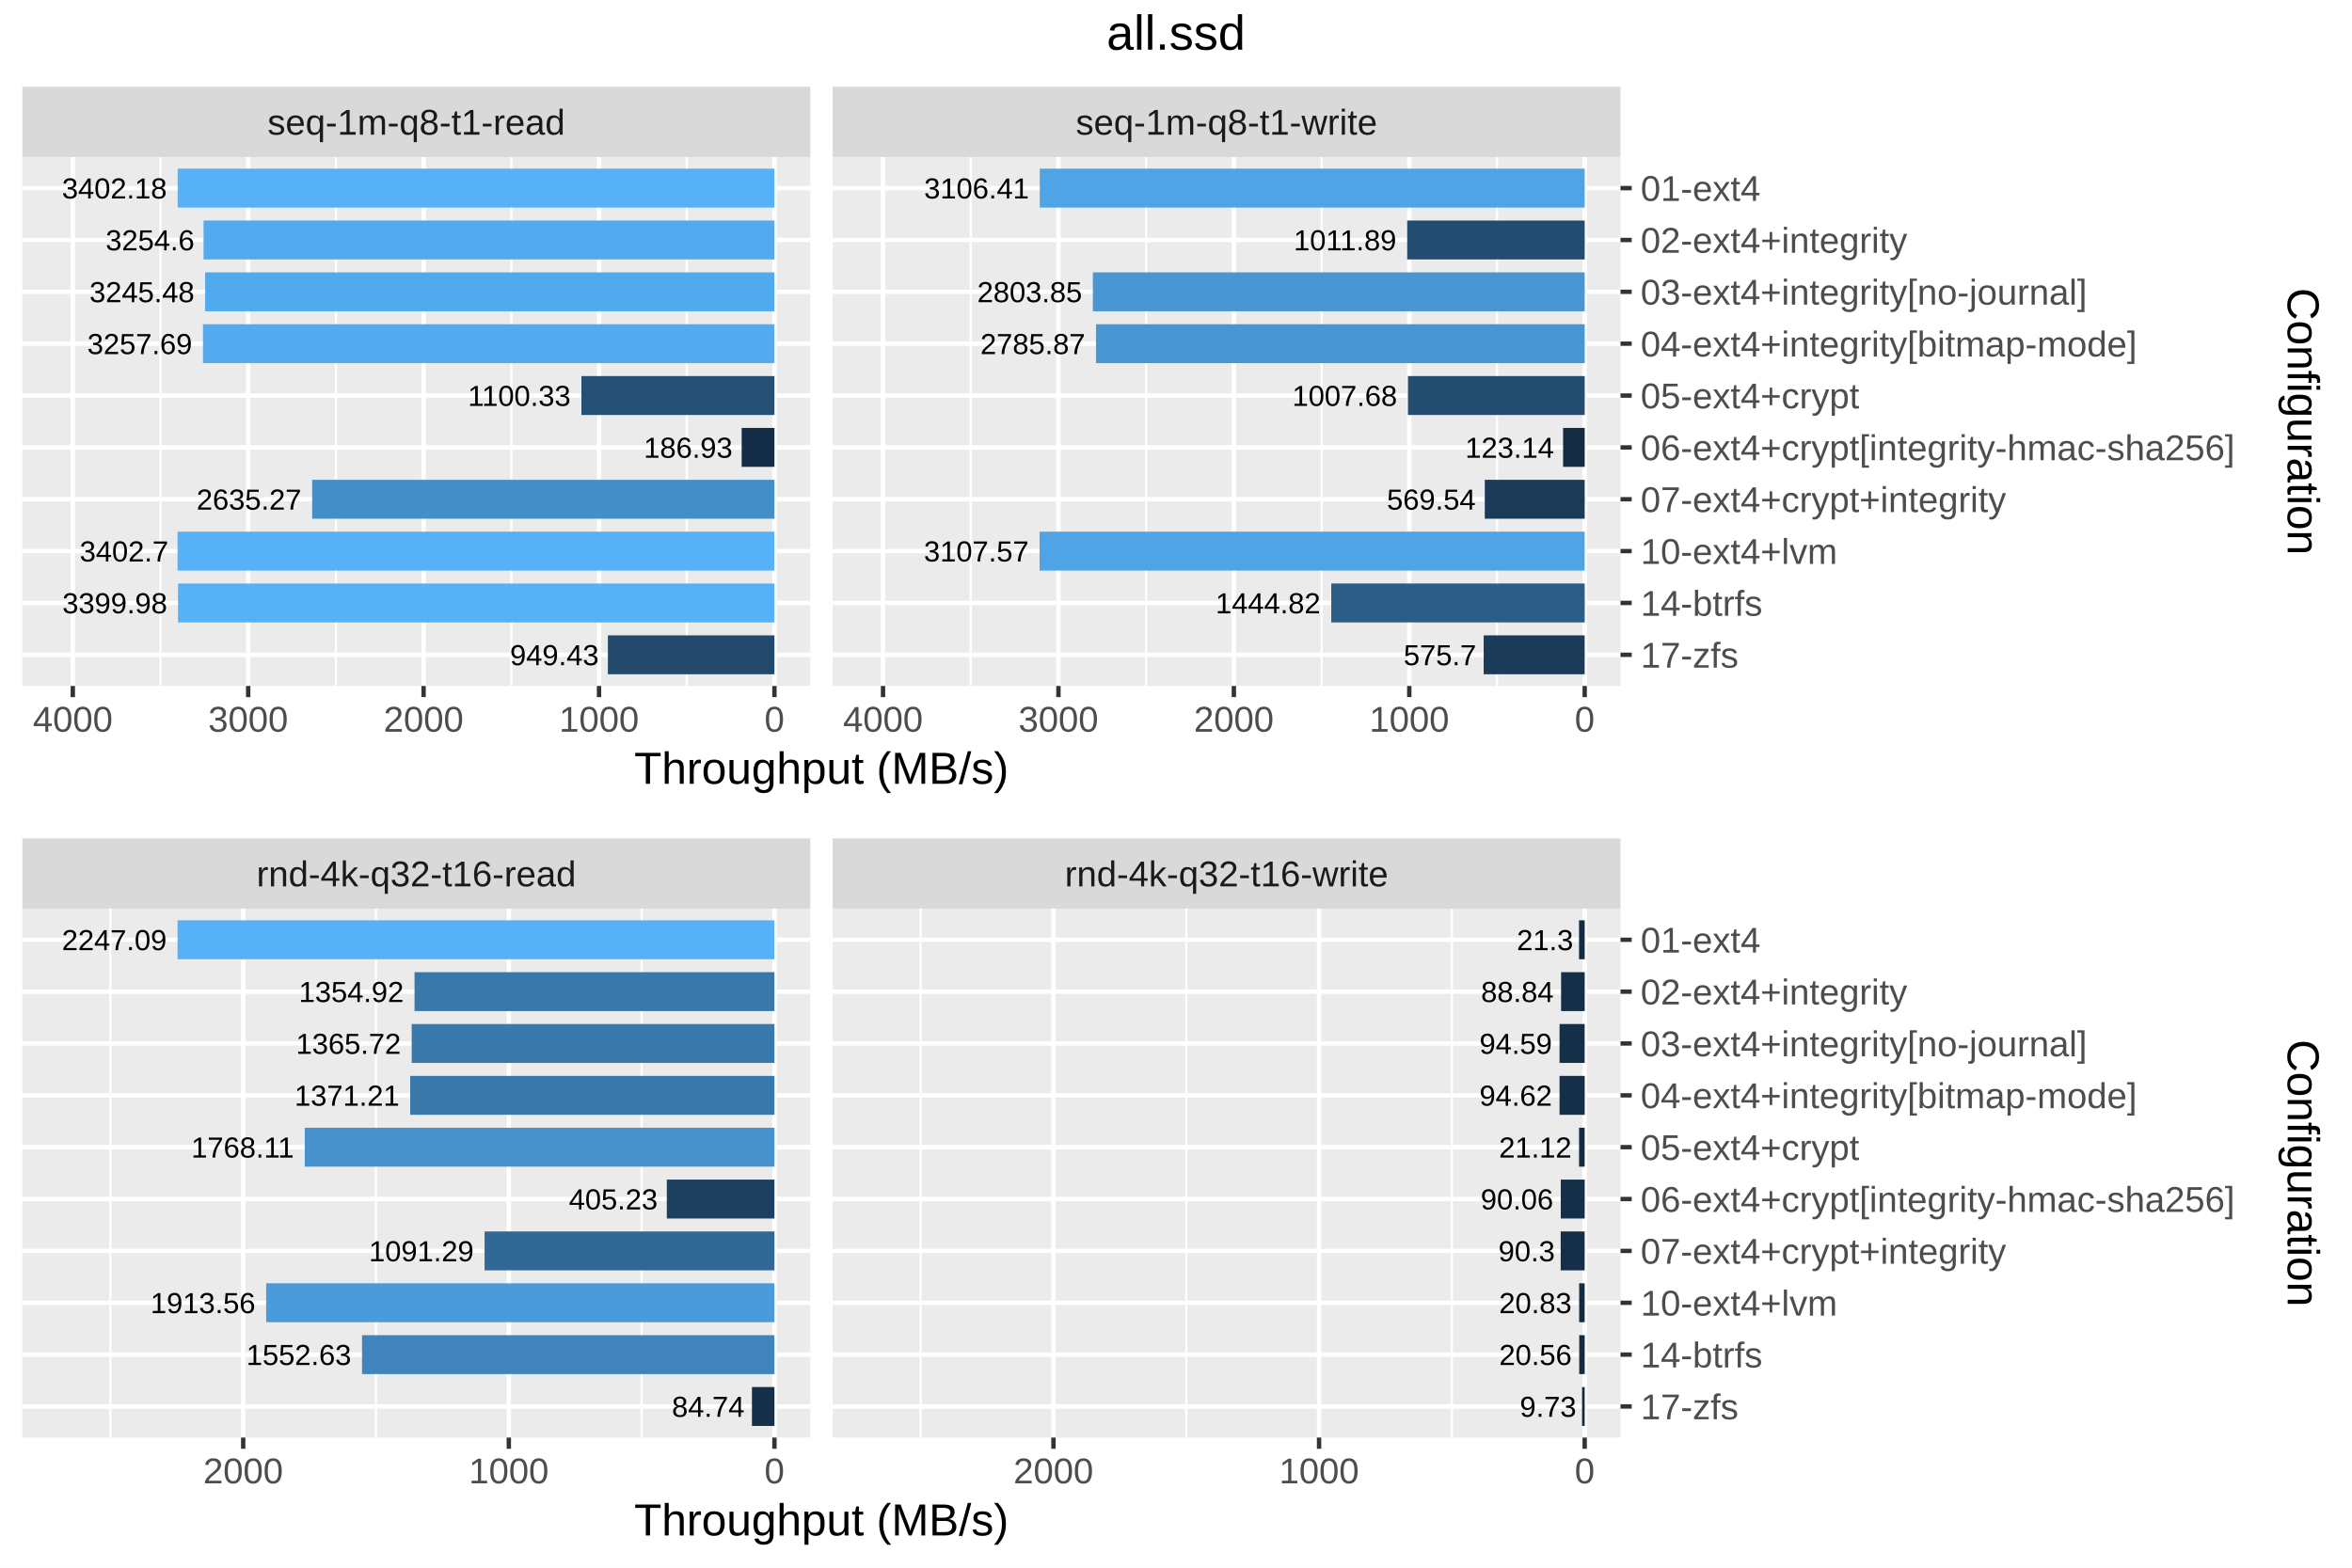
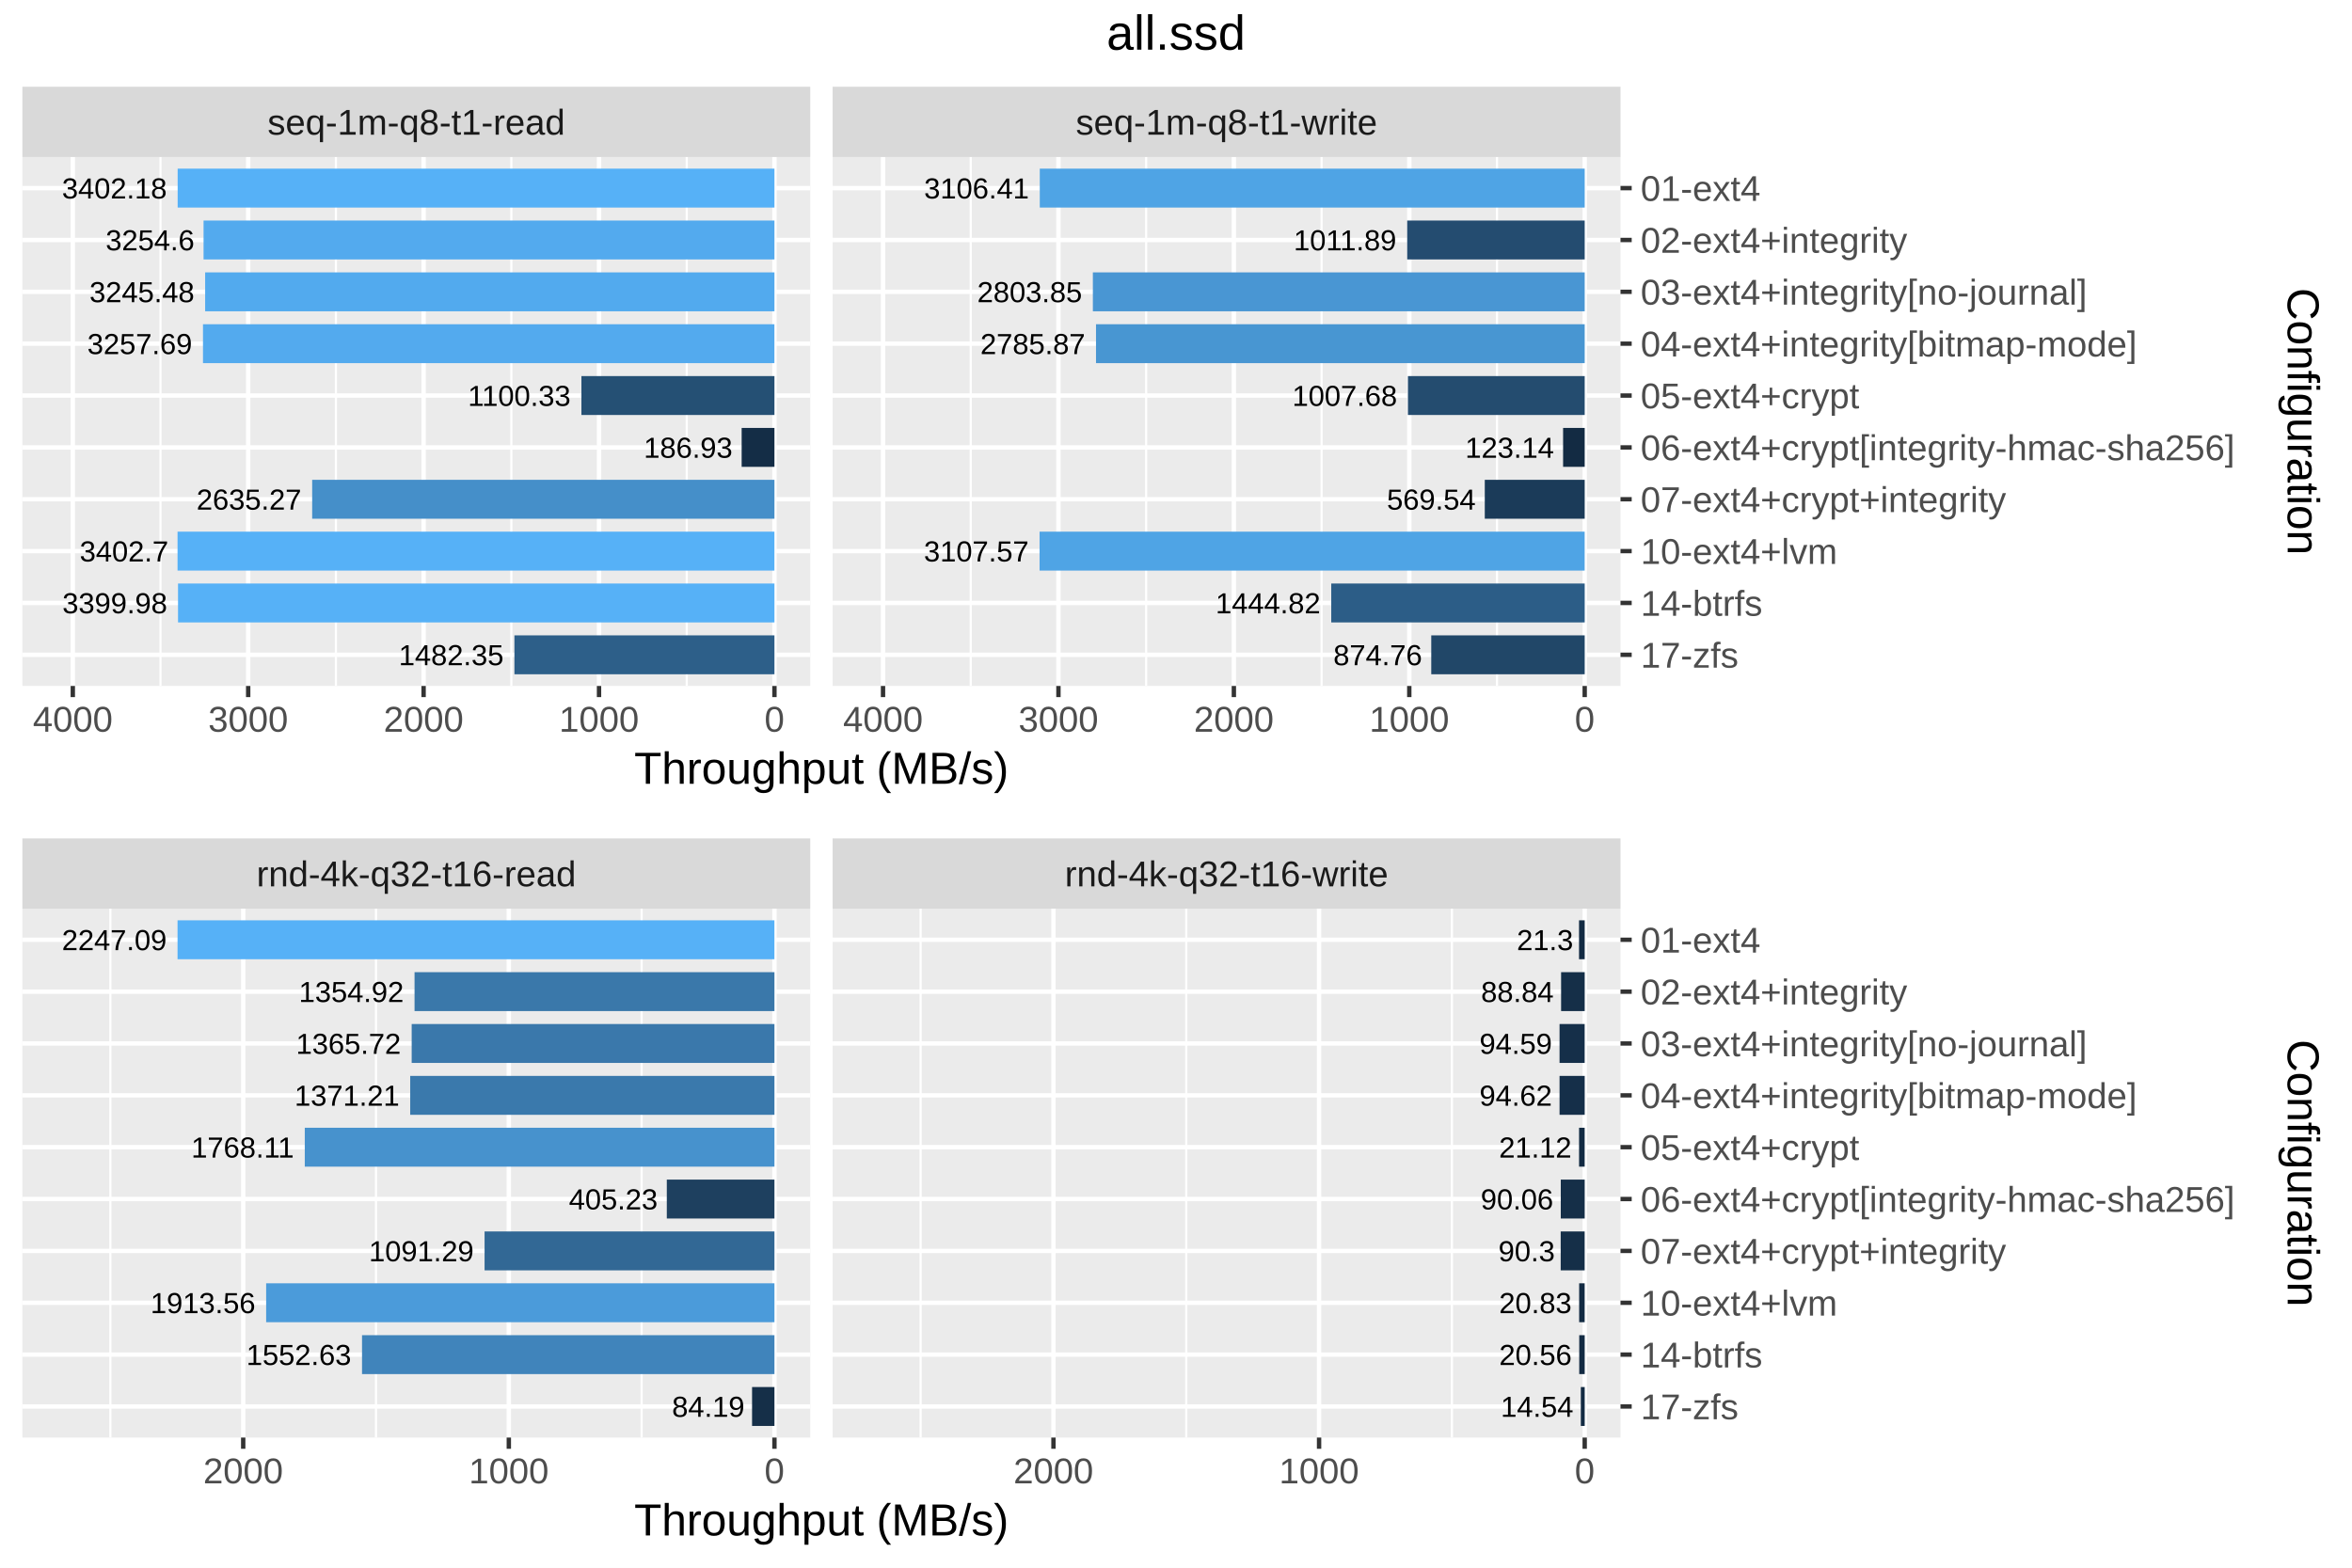
<svg xmlns="http://www.w3.org/2000/svg" class="svglite" width="576.00pt" height="384.00pt" viewBox="0 0 576.00 384.00">
  <defs>
    <style type="text/css">
    .svglite line, .svglite polyline, .svglite polygon, .svglite path, .svglite rect, .svglite circle {
      fill: none;
      stroke: #000000;
      stroke-linecap: round;
      stroke-linejoin: round;
      stroke-miterlimit: 10.00;
    }
    .svglite text {
      white-space: pre;
    }
  </style>
  </defs>
  <rect width="100%" height="100%" style="stroke: none; fill: #FFFFFF;" />
  <defs>
    <clipPath id="cpMC4wMHw1NzYuMDB8MC4wMHwzODQuMDA=">
      <rect x="0.00" y="0.00" width="576.00" height="384.00" />
    </clipPath>
  </defs>
  <g clip-path="url(#cpMC4wMHw1NzYuMDB8MC4wMHwzODQuMDA=)">
</g>
  <defs>
    <clipPath id="cpMC4wMHw1NzYuMDB8MTUuNzd8MTk5Ljg4">
      <rect x="0.00" y="15.77" width="576.00" height="184.12" />
    </clipPath>
  </defs>
  <g clip-path="url(#cpMC4wMHw1NzYuMDB8MTUuNzd8MTk5Ljg4)">
    <rect x="0.00" y="15.77" width="576.00" height="184.12" style="stroke-width: 1.07; stroke: #FFFFFF; fill: #FFFFFF;" />
  </g>
  <g clip-path="url(#cpMC4wMHw1NzYuMDB8MC4wMHwzODQuMDA=)">
</g>
  <defs>
    <clipPath id="cpNS40OHwxOTguNDN8MzguNDZ8MTY4LjAy">
      <rect x="5.48" y="38.46" width="192.95" height="129.56" />
    </clipPath>
  </defs>
  <g clip-path="url(#cpNS40OHwxOTguNDN8MzguNDZ8MTY4LjAy)">
    <rect x="5.48" y="38.46" width="192.95" height="129.56" style="stroke-width: 1.07; stroke: none; fill: #EBEBEB;" />
    <polyline points="168.18,168.02 168.18,38.46 " style="stroke-width: 0.53; stroke: #FFFFFF; stroke-linecap: butt;" />
    <polyline points="125.22,168.02 125.22,38.46 " style="stroke-width: 0.53; stroke: #FFFFFF; stroke-linecap: butt;" />
    <polyline points="82.26,168.02 82.26,38.46 " style="stroke-width: 0.53; stroke: #FFFFFF; stroke-linecap: butt;" />
    <polyline points="39.30,168.02 39.30,38.46 " style="stroke-width: 0.53; stroke: #FFFFFF; stroke-linecap: butt;" />
    <polyline points="5.48,160.39 198.43,160.39 " style="stroke-width: 1.07; stroke: #FFFFFF; stroke-linecap: butt;" />
    <polyline points="5.48,147.69 198.43,147.69 " style="stroke-width: 1.07; stroke: #FFFFFF; stroke-linecap: butt;" />
    <polyline points="5.48,134.99 198.43,134.99 " style="stroke-width: 1.07; stroke: #FFFFFF; stroke-linecap: butt;" />
    <polyline points="5.48,122.29 198.43,122.29 " style="stroke-width: 1.07; stroke: #FFFFFF; stroke-linecap: butt;" />
    <polyline points="5.48,109.59 198.43,109.59 " style="stroke-width: 1.07; stroke: #FFFFFF; stroke-linecap: butt;" />
    <polyline points="5.48,96.89 198.43,96.89 " style="stroke-width: 1.07; stroke: #FFFFFF; stroke-linecap: butt;" />
    <polyline points="5.48,84.18 198.43,84.18 " style="stroke-width: 1.07; stroke: #FFFFFF; stroke-linecap: butt;" />
    <polyline points="5.48,71.48 198.43,71.48 " style="stroke-width: 1.07; stroke: #FFFFFF; stroke-linecap: butt;" />
    <polyline points="5.48,58.78 198.43,58.78 " style="stroke-width: 1.07; stroke: #FFFFFF; stroke-linecap: butt;" />
    <polyline points="5.48,46.08 198.43,46.08 " style="stroke-width: 1.07; stroke: #FFFFFF; stroke-linecap: butt;" />
    <polyline points="189.66,168.02 189.66,38.46 " style="stroke-width: 1.07; stroke: #FFFFFF; stroke-linecap: butt;" />
    <polyline points="146.70,168.02 146.70,38.46 " style="stroke-width: 1.07; stroke: #FFFFFF; stroke-linecap: butt;" />
    <polyline points="103.74,168.02 103.74,38.46 " style="stroke-width: 1.07; stroke: #FFFFFF; stroke-linecap: butt;" />
    <polyline points="60.78,168.02 60.78,38.46 " style="stroke-width: 1.07; stroke: #FFFFFF; stroke-linecap: butt;" />
    <polyline points="17.83,168.02 17.83,38.46 " style="stroke-width: 1.07; stroke: #FFFFFF; stroke-linecap: butt;" />
    <rect x="43.51" y="41.31" width="146.15" height="9.53" style="stroke-width: 1.07; stroke: none; stroke-linecap: butt; stroke-linejoin: miter; fill: #56B1F7;" />
    <rect x="49.85" y="54.02" width="139.81" height="9.53" style="stroke-width: 1.07; stroke: none; stroke-linecap: butt; stroke-linejoin: miter; fill: #53AAEE;" />
    <rect x="50.24" y="66.72" width="139.42" height="9.53" style="stroke-width: 1.07; stroke: none; stroke-linecap: butt; stroke-linejoin: miter; fill: #52AAEE;" />
    <rect x="49.71" y="79.42" width="139.94" height="9.53" style="stroke-width: 1.07; stroke: none; stroke-linecap: butt; stroke-linejoin: miter; fill: #53AAEE;" />
    <rect x="142.39" y="92.12" width="47.27" height="9.53" style="stroke-width: 1.07; stroke: none; stroke-linecap: butt; stroke-linejoin: miter; fill: #255074;" />
    <rect x="181.63" y="104.82" width="8.03" height="9.53" style="stroke-width: 1.07; stroke: none; stroke-linecap: butt; stroke-linejoin: miter; fill: #142D46;" />
    <rect x="76.45" y="117.53" width="113.21" height="9.53" style="stroke-width: 1.07; stroke: none; stroke-linecap: butt; stroke-linejoin: miter; fill: #458FC9;" />
    <rect x="43.48" y="130.23" width="146.17" height="9.53" style="stroke-width: 1.07; stroke: none; stroke-linecap: butt; stroke-linejoin: miter; fill: #56B1F7;" />
    <rect x="43.60" y="142.93" width="146.06" height="9.53" style="stroke-width: 1.07; stroke: none; stroke-linecap: butt; stroke-linejoin: miter; fill: #56B1F7;" />
-     <rect x="148.87" y="155.63" width="40.79" height="9.53" style="stroke-width: 1.07; stroke: none; stroke-linecap: butt; stroke-linejoin: miter; fill: #234A6C;" />
+     <rect x="125.98" y="155.63" width="63.68" height="9.53" style="stroke-width: 1.07; stroke: none; stroke-linecap: butt; stroke-linejoin: miter; fill: #2D5F89;" />
    <text x="40.88" y="48.62" text-anchor="end" style="font-size: 7.11px; font-family: &quot;Liberation Sans&quot;;" textLength="26.32px" lengthAdjust="spacingAndGlyphs">3402.18</text>
    <text x="47.62" y="61.32" text-anchor="end" style="font-size: 7.11px; font-family: &quot;Liberation Sans&quot;;" textLength="22.25px" lengthAdjust="spacingAndGlyphs">3254.6</text>
    <text x="47.61" y="74.02" text-anchor="end" style="font-size: 7.11px; font-family: &quot;Liberation Sans&quot;;" textLength="26.32px" lengthAdjust="spacingAndGlyphs">3245.48</text>
    <text x="47.08" y="86.73" text-anchor="end" style="font-size: 7.11px; font-family: &quot;Liberation Sans&quot;;" textLength="26.32px" lengthAdjust="spacingAndGlyphs">3257.69</text>
    <text x="139.76" y="99.43" text-anchor="end" style="font-size: 7.11px; font-family: &quot;Liberation Sans&quot;;" textLength="26.32px" lengthAdjust="spacingAndGlyphs">1100.33</text>
    <text x="179.40" y="112.13" text-anchor="end" style="font-size: 7.11px; font-family: &quot;Liberation Sans&quot;;" textLength="22.25px" lengthAdjust="spacingAndGlyphs">186.93</text>
    <text x="73.82" y="124.83" text-anchor="end" style="font-size: 7.11px; font-family: &quot;Liberation Sans&quot;;" textLength="26.32px" lengthAdjust="spacingAndGlyphs">2635.27</text>
    <text x="41.26" y="137.53" text-anchor="end" style="font-size: 7.11px; font-family: &quot;Liberation Sans&quot;;" textLength="22.25px" lengthAdjust="spacingAndGlyphs">3402.7</text>
    <text x="40.97" y="150.23" text-anchor="end" style="font-size: 7.11px; font-family: &quot;Liberation Sans&quot;;" textLength="26.32px" lengthAdjust="spacingAndGlyphs">3399.98</text>
-     <text x="146.65" y="162.94" text-anchor="end" style="font-size: 7.11px; font-family: &quot;Liberation Sans&quot;;" textLength="22.25px" lengthAdjust="spacingAndGlyphs">949.43</text>
+     <text x="123.35" y="162.94" text-anchor="end" style="font-size: 7.11px; font-family: &quot;Liberation Sans&quot;;" textLength="26.32px" lengthAdjust="spacingAndGlyphs">1482.35</text>
  </g>
  <g clip-path="url(#cpMC4wMHw1NzYuMDB8MC4wMHwzODQuMDA=)">
</g>
  <defs>
    <clipPath id="cpMjAzLjkxfDM5Ni44NnwzOC40NnwxNjguMDI=">
      <rect x="203.91" y="38.46" width="192.95" height="129.56" />
    </clipPath>
  </defs>
  <g clip-path="url(#cpMjAzLjkxfDM5Ni44NnwzOC40NnwxNjguMDI=)">
    <rect x="203.91" y="38.46" width="192.95" height="129.56" style="stroke-width: 1.07; stroke: none; fill: #EBEBEB;" />
    <polyline points="366.61,168.02 366.61,38.46 " style="stroke-width: 0.53; stroke: #FFFFFF; stroke-linecap: butt;" />
    <polyline points="323.65,168.02 323.65,38.46 " style="stroke-width: 0.53; stroke: #FFFFFF; stroke-linecap: butt;" />
    <polyline points="280.69,168.02 280.69,38.46 " style="stroke-width: 0.53; stroke: #FFFFFF; stroke-linecap: butt;" />
    <polyline points="237.73,168.02 237.73,38.46 " style="stroke-width: 0.53; stroke: #FFFFFF; stroke-linecap: butt;" />
    <polyline points="203.91,160.39 396.86,160.39 " style="stroke-width: 1.07; stroke: #FFFFFF; stroke-linecap: butt;" />
    <polyline points="203.91,147.69 396.86,147.69 " style="stroke-width: 1.07; stroke: #FFFFFF; stroke-linecap: butt;" />
    <polyline points="203.91,134.99 396.86,134.99 " style="stroke-width: 1.07; stroke: #FFFFFF; stroke-linecap: butt;" />
    <polyline points="203.91,122.29 396.86,122.29 " style="stroke-width: 1.07; stroke: #FFFFFF; stroke-linecap: butt;" />
    <polyline points="203.91,109.59 396.86,109.59 " style="stroke-width: 1.07; stroke: #FFFFFF; stroke-linecap: butt;" />
    <polyline points="203.91,96.89 396.86,96.89 " style="stroke-width: 1.07; stroke: #FFFFFF; stroke-linecap: butt;" />
    <polyline points="203.91,84.18 396.86,84.18 " style="stroke-width: 1.07; stroke: #FFFFFF; stroke-linecap: butt;" />
    <polyline points="203.91,71.48 396.86,71.48 " style="stroke-width: 1.07; stroke: #FFFFFF; stroke-linecap: butt;" />
    <polyline points="203.91,58.78 396.86,58.78 " style="stroke-width: 1.07; stroke: #FFFFFF; stroke-linecap: butt;" />
    <polyline points="203.91,46.08 396.86,46.08 " style="stroke-width: 1.07; stroke: #FFFFFF; stroke-linecap: butt;" />
    <polyline points="388.09,168.02 388.09,38.46 " style="stroke-width: 1.07; stroke: #FFFFFF; stroke-linecap: butt;" />
    <polyline points="345.13,168.02 345.13,38.46 " style="stroke-width: 1.07; stroke: #FFFFFF; stroke-linecap: butt;" />
    <polyline points="302.17,168.02 302.17,38.46 " style="stroke-width: 1.07; stroke: #FFFFFF; stroke-linecap: butt;" />
    <polyline points="259.21,168.02 259.21,38.46 " style="stroke-width: 1.07; stroke: #FFFFFF; stroke-linecap: butt;" />
    <polyline points="216.25,168.02 216.25,38.46 " style="stroke-width: 1.07; stroke: #FFFFFF; stroke-linecap: butt;" />
    <rect x="254.64" y="41.31" width="133.45" height="9.53" style="stroke-width: 1.07; stroke: none; stroke-linecap: butt; stroke-linejoin: miter; fill: #4FA4E5;" />
    <rect x="344.62" y="54.02" width="43.47" height="9.53" style="stroke-width: 1.07; stroke: none; stroke-linecap: butt; stroke-linejoin: miter; fill: #244C70;" />
    <rect x="267.64" y="66.72" width="120.45" height="9.53" style="stroke-width: 1.07; stroke: none; stroke-linecap: butt; stroke-linejoin: miter; fill: #4996D3;" />
    <rect x="268.41" y="79.42" width="119.68" height="9.53" style="stroke-width: 1.07; stroke: none; stroke-linecap: butt; stroke-linejoin: miter; fill: #4896D2;" />
    <rect x="344.80" y="92.12" width="43.29" height="9.53" style="stroke-width: 1.07; stroke: none; stroke-linecap: butt; stroke-linejoin: miter; fill: #244C6F;" />
    <rect x="382.80" y="104.82" width="5.29" height="9.53" style="stroke-width: 1.07; stroke: none; stroke-linecap: butt; stroke-linejoin: miter; fill: #132B43;" />
    <rect x="363.62" y="117.53" width="24.47" height="9.53" style="stroke-width: 1.07; stroke: none; stroke-linecap: butt; stroke-linejoin: miter; fill: #1B3B59;" />
    <rect x="254.59" y="130.23" width="133.49" height="9.53" style="stroke-width: 1.07; stroke: none; stroke-linecap: butt; stroke-linejoin: miter; fill: #4FA4E5;" />
    <rect x="326.02" y="142.93" width="62.07" height="9.53" style="stroke-width: 1.07; stroke: none; stroke-linecap: butt; stroke-linejoin: miter; fill: #2C5D87;" />
-     <rect x="363.35" y="155.63" width="24.73" height="9.53" style="stroke-width: 1.07; stroke: none; stroke-linecap: butt; stroke-linejoin: miter; fill: #1B3B59;" />
+     <rect x="350.51" y="155.63" width="37.58" height="9.53" style="stroke-width: 1.07; stroke: none; stroke-linecap: butt; stroke-linejoin: miter; fill: #214768;" />
    <text x="252.01" y="48.62" text-anchor="end" style="font-size: 7.11px; font-family: &quot;Liberation Sans&quot;;" textLength="26.32px" lengthAdjust="spacingAndGlyphs">3106.41</text>
    <text x="341.99" y="61.32" text-anchor="end" style="font-size: 7.11px; font-family: &quot;Liberation Sans&quot;;" textLength="26.32px" lengthAdjust="spacingAndGlyphs">1011.89</text>
    <text x="265.01" y="74.02" text-anchor="end" style="font-size: 7.11px; font-family: &quot;Liberation Sans&quot;;" textLength="26.32px" lengthAdjust="spacingAndGlyphs">2803.85</text>
    <text x="265.78" y="86.73" text-anchor="end" style="font-size: 7.11px; font-family: &quot;Liberation Sans&quot;;" textLength="26.32px" lengthAdjust="spacingAndGlyphs">2785.87</text>
    <text x="342.17" y="99.43" text-anchor="end" style="font-size: 7.11px; font-family: &quot;Liberation Sans&quot;;" textLength="26.32px" lengthAdjust="spacingAndGlyphs">1007.68</text>
    <text x="380.57" y="112.13" text-anchor="end" style="font-size: 7.11px; font-family: &quot;Liberation Sans&quot;;" textLength="22.25px" lengthAdjust="spacingAndGlyphs">123.14</text>
    <text x="361.39" y="124.83" text-anchor="end" style="font-size: 7.11px; font-family: &quot;Liberation Sans&quot;;" textLength="22.25px" lengthAdjust="spacingAndGlyphs">569.54</text>
    <text x="251.96" y="137.53" text-anchor="end" style="font-size: 7.11px; font-family: &quot;Liberation Sans&quot;;" textLength="26.32px" lengthAdjust="spacingAndGlyphs">3107.57</text>
    <text x="323.39" y="150.23" text-anchor="end" style="font-size: 7.11px; font-family: &quot;Liberation Sans&quot;;" textLength="26.32px" lengthAdjust="spacingAndGlyphs">1444.82</text>
-     <text x="361.54" y="162.94" text-anchor="end" style="font-size: 7.11px; font-family: &quot;Liberation Sans&quot;;" textLength="18.18px" lengthAdjust="spacingAndGlyphs">575.7</text>
+     <text x="348.28" y="162.94" text-anchor="end" style="font-size: 7.11px; font-family: &quot;Liberation Sans&quot;;" textLength="22.25px" lengthAdjust="spacingAndGlyphs">874.76</text>
  </g>
  <g clip-path="url(#cpMC4wMHw1NzYuMDB8MC4wMHwzODQuMDA=)">
</g>
  <defs>
    <clipPath id="cpNS40OHwxOTguNDN8MjEuMjV8MzguNDY=">
      <rect x="5.48" y="21.25" width="192.95" height="17.21" />
    </clipPath>
  </defs>
  <g clip-path="url(#cpNS40OHwxOTguNDN8MjEuMjV8MzguNDY=)">
    <rect x="5.48" y="21.25" width="192.95" height="17.21" style="stroke-width: 1.07; stroke: none; fill: #D9D9D9;" />
    <text x="101.95" y="32.99" text-anchor="middle" style="font-size: 8.80px;fill: #1A1A1A; font-family: &quot;Liberation Sans&quot;;" textLength="76.74px" lengthAdjust="spacingAndGlyphs">seq-1m-q8-t1-read</text>
  </g>
  <g clip-path="url(#cpMC4wMHw1NzYuMDB8MC4wMHwzODQuMDA=)">
</g>
  <defs>
    <clipPath id="cpMjAzLjkxfDM5Ni44NnwyMS4yNXwzOC40Ng==">
      <rect x="203.91" y="21.25" width="192.95" height="17.21" />
    </clipPath>
  </defs>
  <g clip-path="url(#cpMjAzLjkxfDM5Ni44NnwyMS4yNXwzOC40Ng==)">
    <rect x="203.91" y="21.25" width="192.95" height="17.21" style="stroke-width: 1.07; stroke: none; fill: #D9D9D9;" />
    <text x="300.38" y="32.99" text-anchor="middle" style="font-size: 8.80px;fill: #1A1A1A; font-family: &quot;Liberation Sans&quot;;" textLength="78.75px" lengthAdjust="spacingAndGlyphs">seq-1m-q8-t1-write</text>
  </g>
  <g clip-path="url(#cpMC4wMHw1NzYuMDB8MC4wMHwzODQuMDA=)">
    <polyline points="189.66,170.76 189.66,168.02 " style="stroke-width: 1.07; stroke: #333333; stroke-linecap: butt;" />
    <polyline points="146.70,170.76 146.70,168.02 " style="stroke-width: 1.07; stroke: #333333; stroke-linecap: butt;" />
    <polyline points="103.74,170.76 103.74,168.02 " style="stroke-width: 1.07; stroke: #333333; stroke-linecap: butt;" />
    <polyline points="60.78,170.76 60.78,168.02 " style="stroke-width: 1.07; stroke: #333333; stroke-linecap: butt;" />
    <polyline points="17.83,170.76 17.83,168.02 " style="stroke-width: 1.07; stroke: #333333; stroke-linecap: butt;" />
    <text x="189.66" y="179.23" text-anchor="middle" style="font-size: 8.80px;fill: #4D4D4D; font-family: &quot;Liberation Sans&quot;;" textLength="5.03px" lengthAdjust="spacingAndGlyphs">0</text>
    <text x="146.70" y="179.23" text-anchor="middle" style="font-size: 8.80px;fill: #4D4D4D; font-family: &quot;Liberation Sans&quot;;" textLength="20.13px" lengthAdjust="spacingAndGlyphs">1000</text>
    <text x="103.74" y="179.23" text-anchor="middle" style="font-size: 8.80px;fill: #4D4D4D; font-family: &quot;Liberation Sans&quot;;" textLength="20.13px" lengthAdjust="spacingAndGlyphs">2000</text>
    <text x="60.78" y="179.23" text-anchor="middle" style="font-size: 8.80px;fill: #4D4D4D; font-family: &quot;Liberation Sans&quot;;" textLength="20.13px" lengthAdjust="spacingAndGlyphs">3000</text>
    <text x="17.83" y="179.23" text-anchor="middle" style="font-size: 8.80px;fill: #4D4D4D; font-family: &quot;Liberation Sans&quot;;" textLength="20.13px" lengthAdjust="spacingAndGlyphs">4000</text>
    <polyline points="388.09,170.76 388.09,168.02 " style="stroke-width: 1.07; stroke: #333333; stroke-linecap: butt;" />
    <polyline points="345.13,170.76 345.13,168.02 " style="stroke-width: 1.07; stroke: #333333; stroke-linecap: butt;" />
    <polyline points="302.17,170.76 302.17,168.02 " style="stroke-width: 1.07; stroke: #333333; stroke-linecap: butt;" />
    <polyline points="259.21,170.76 259.21,168.02 " style="stroke-width: 1.07; stroke: #333333; stroke-linecap: butt;" />
    <polyline points="216.25,170.76 216.25,168.02 " style="stroke-width: 1.07; stroke: #333333; stroke-linecap: butt;" />
    <text x="388.09" y="179.23" text-anchor="middle" style="font-size: 8.80px;fill: #4D4D4D; font-family: &quot;Liberation Sans&quot;;" textLength="5.03px" lengthAdjust="spacingAndGlyphs">0</text>
    <text x="345.13" y="179.23" text-anchor="middle" style="font-size: 8.80px;fill: #4D4D4D; font-family: &quot;Liberation Sans&quot;;" textLength="20.13px" lengthAdjust="spacingAndGlyphs">1000</text>
    <text x="302.17" y="179.23" text-anchor="middle" style="font-size: 8.80px;fill: #4D4D4D; font-family: &quot;Liberation Sans&quot;;" textLength="20.13px" lengthAdjust="spacingAndGlyphs">2000</text>
    <text x="259.21" y="179.23" text-anchor="middle" style="font-size: 8.80px;fill: #4D4D4D; font-family: &quot;Liberation Sans&quot;;" textLength="20.13px" lengthAdjust="spacingAndGlyphs">3000</text>
    <text x="216.25" y="179.23" text-anchor="middle" style="font-size: 8.80px;fill: #4D4D4D; font-family: &quot;Liberation Sans&quot;;" textLength="20.13px" lengthAdjust="spacingAndGlyphs">4000</text>
    <polyline points="396.86,160.39 399.60,160.39 " style="stroke-width: 1.07; stroke: #333333; stroke-linecap: butt;" />
    <polyline points="396.86,147.69 399.60,147.69 " style="stroke-width: 1.07; stroke: #333333; stroke-linecap: butt;" />
    <polyline points="396.86,134.99 399.60,134.99 " style="stroke-width: 1.07; stroke: #333333; stroke-linecap: butt;" />
    <polyline points="396.86,122.29 399.60,122.29 " style="stroke-width: 1.07; stroke: #333333; stroke-linecap: butt;" />
    <polyline points="396.86,109.59 399.60,109.59 " style="stroke-width: 1.07; stroke: #333333; stroke-linecap: butt;" />
    <polyline points="396.86,96.89 399.60,96.89 " style="stroke-width: 1.07; stroke: #333333; stroke-linecap: butt;" />
    <polyline points="396.86,84.18 399.60,84.18 " style="stroke-width: 1.07; stroke: #333333; stroke-linecap: butt;" />
    <polyline points="396.86,71.48 399.60,71.48 " style="stroke-width: 1.07; stroke: #333333; stroke-linecap: butt;" />
    <polyline points="396.86,58.78 399.60,58.78 " style="stroke-width: 1.07; stroke: #333333; stroke-linecap: butt;" />
    <polyline points="396.86,46.08 399.60,46.08 " style="stroke-width: 1.07; stroke: #333333; stroke-linecap: butt;" />
    <text x="401.79" y="163.54" style="font-size: 8.80px;fill: #4D4D4D; font-family: &quot;Liberation Sans&quot;;" textLength="24.26px" lengthAdjust="spacingAndGlyphs">17-zfs</text>
    <text x="401.79" y="150.84" style="font-size: 8.80px;fill: #4D4D4D; font-family: &quot;Liberation Sans&quot;;" textLength="32.35px" lengthAdjust="spacingAndGlyphs">14-btrfs</text>
    <text x="401.79" y="138.13" style="font-size: 8.80px;fill: #4D4D4D; font-family: &quot;Liberation Sans&quot;;" textLength="50.71px" lengthAdjust="spacingAndGlyphs">10-ext4+lvm</text>
    <text x="401.79" y="125.43" style="font-size: 8.80px;fill: #4D4D4D; font-family: &quot;Liberation Sans&quot;;" textLength="96.52px" lengthAdjust="spacingAndGlyphs">07-ext4+crypt+integrity</text>
    <text x="401.79" y="112.73" style="font-size: 8.80px;fill: #4D4D4D; font-family: &quot;Liberation Sans&quot;;" textLength="155.42px" lengthAdjust="spacingAndGlyphs">06-ext4+crypt[integrity-hmac-sha256]</text>
    <text x="401.79" y="100.03" style="font-size: 8.80px;fill: #4D4D4D; font-family: &quot;Liberation Sans&quot;;" textLength="56.67px" lengthAdjust="spacingAndGlyphs">05-ext4+crypt</text>
    <text x="401.79" y="87.33" style="font-size: 8.80px;fill: #4D4D4D; font-family: &quot;Liberation Sans&quot;;" textLength="132.50px" lengthAdjust="spacingAndGlyphs">04-ext4+integrity[bitmap-mode]</text>
    <text x="401.79" y="74.62" style="font-size: 8.80px;fill: #4D4D4D; font-family: &quot;Liberation Sans&quot;;" textLength="119.23px" lengthAdjust="spacingAndGlyphs">03-ext4+integrity[no-journal]</text>
    <text x="401.79" y="61.92" style="font-size: 8.80px;fill: #4D4D4D; font-family: &quot;Liberation Sans&quot;;" textLength="70.56px" lengthAdjust="spacingAndGlyphs">02-ext4+integrity</text>
    <text x="401.79" y="49.22" style="font-size: 8.80px;fill: #4D4D4D; font-family: &quot;Liberation Sans&quot;;" textLength="30.72px" lengthAdjust="spacingAndGlyphs">01-ext4</text>
    <text x="201.17" y="191.98" text-anchor="middle" style="font-size: 11.00px; font-family: &quot;Liberation Sans&quot;;" textLength="97.95px" lengthAdjust="spacingAndGlyphs">Throughput (MB/s)</text>
    <text transform="translate(560.25,103.24) rotate(90)" text-anchor="middle" style="font-size: 11.00px; font-family: &quot;Liberation Sans&quot;;" textLength="71.57px" lengthAdjust="spacingAndGlyphs">Configuration</text>
  </g>
  <defs>
    <clipPath id="cpMC4wMHw1NzYuMDB8MTk5Ljg4fDM4NC4wMA==">
      <rect x="0.00" y="199.88" width="576.00" height="184.12" />
    </clipPath>
  </defs>
  <g clip-path="url(#cpMC4wMHw1NzYuMDB8MTk5Ljg4fDM4NC4wMA==)">
    <rect x="0.00" y="199.88" width="576.00" height="184.12" style="stroke-width: 1.07; stroke: #FFFFFF; fill: #FFFFFF;" />
  </g>
  <g clip-path="url(#cpMC4wMHw1NzYuMDB8MC4wMHwzODQuMDA=)">
</g>
  <defs>
    <clipPath id="cpNS40OHwxOTguNDN8MjIyLjU3fDM1Mi4xMw==">
      <rect x="5.48" y="222.57" width="192.95" height="129.56" />
    </clipPath>
  </defs>
  <g clip-path="url(#cpNS40OHwxOTguNDN8MjIyLjU3fDM1Mi4xMw==)">
    <rect x="5.48" y="222.57" width="192.95" height="129.56" style="stroke-width: 1.07; stroke: none; fill: #EBEBEB;" />
    <polyline points="157.13,352.13 157.13,222.57 " style="stroke-width: 0.53; stroke: #FFFFFF; stroke-linecap: butt;" />
    <polyline points="92.08,352.13 92.08,222.57 " style="stroke-width: 0.53; stroke: #FFFFFF; stroke-linecap: butt;" />
    <polyline points="27.03,352.13 27.03,222.57 " style="stroke-width: 0.53; stroke: #FFFFFF; stroke-linecap: butt;" />
    <polyline points="5.48,344.51 198.43,344.51 " style="stroke-width: 1.07; stroke: #FFFFFF; stroke-linecap: butt;" />
    <polyline points="5.48,331.81 198.43,331.81 " style="stroke-width: 1.07; stroke: #FFFFFF; stroke-linecap: butt;" />
    <polyline points="5.48,319.11 198.43,319.11 " style="stroke-width: 1.07; stroke: #FFFFFF; stroke-linecap: butt;" />
    <polyline points="5.48,306.41 198.43,306.41 " style="stroke-width: 1.07; stroke: #FFFFFF; stroke-linecap: butt;" />
    <polyline points="5.48,293.70 198.43,293.70 " style="stroke-width: 1.07; stroke: #FFFFFF; stroke-linecap: butt;" />
    <polyline points="5.48,281.00 198.43,281.00 " style="stroke-width: 1.07; stroke: #FFFFFF; stroke-linecap: butt;" />
    <polyline points="5.48,268.30 198.43,268.30 " style="stroke-width: 1.07; stroke: #FFFFFF; stroke-linecap: butt;" />
    <polyline points="5.48,255.60 198.43,255.60 " style="stroke-width: 1.07; stroke: #FFFFFF; stroke-linecap: butt;" />
    <polyline points="5.48,242.90 198.43,242.90 " style="stroke-width: 1.07; stroke: #FFFFFF; stroke-linecap: butt;" />
    <polyline points="5.48,230.19 198.43,230.19 " style="stroke-width: 1.07; stroke: #FFFFFF; stroke-linecap: butt;" />
    <polyline points="189.66,352.13 189.66,222.57 " style="stroke-width: 1.07; stroke: #FFFFFF; stroke-linecap: butt;" />
    <polyline points="124.61,352.13 124.61,222.57 " style="stroke-width: 1.07; stroke: #FFFFFF; stroke-linecap: butt;" />
    <polyline points="59.56,352.13 59.56,222.57 " style="stroke-width: 1.07; stroke: #FFFFFF; stroke-linecap: butt;" />
    <rect x="43.48" y="225.43" width="146.17" height="9.53" style="stroke-width: 1.07; stroke: none; stroke-linecap: butt; stroke-linejoin: miter; fill: #56B1F7;" />
    <rect x="101.52" y="238.13" width="88.14" height="9.53" style="stroke-width: 1.07; stroke: none; stroke-linecap: butt; stroke-linejoin: miter; fill: #3A78AA;" />
-     <rect x="100.82" y="250.83" width="88.84" height="9.53" style="stroke-width: 1.07; stroke: none; stroke-linecap: butt; stroke-linejoin: miter; fill: #3A79AB;" />
+     <rect x="100.82" y="250.83" width="88.84" height="9.53" style="stroke-width: 1.07; stroke: none; stroke-linecap: butt; stroke-linejoin: miter; fill: #3A78AB;" />
    <rect x="100.46" y="263.54" width="89.20" height="9.53" style="stroke-width: 1.07; stroke: none; stroke-linecap: butt; stroke-linejoin: miter; fill: #3A79AC;" />
    <rect x="74.64" y="276.24" width="115.02" height="9.53" style="stroke-width: 1.07; stroke: none; stroke-linecap: butt; stroke-linejoin: miter; fill: #4792CD;" />
-     <rect x="163.30" y="288.94" width="26.36" height="9.53" style="stroke-width: 1.07; stroke: none; stroke-linecap: butt; stroke-linejoin: miter; fill: #1E4060;" />
+     <rect x="163.30" y="288.94" width="26.36" height="9.53" style="stroke-width: 1.07; stroke: none; stroke-linecap: butt; stroke-linejoin: miter; fill: #1E405F;" />
    <rect x="118.67" y="301.64" width="70.99" height="9.53" style="stroke-width: 1.07; stroke: none; stroke-linecap: butt; stroke-linejoin: miter; fill: #326895;" />
    <rect x="65.18" y="314.34" width="124.48" height="9.53" style="stroke-width: 1.07; stroke: none; stroke-linecap: butt; stroke-linejoin: miter; fill: #4B9BDA;" />
    <rect x="88.66" y="327.05" width="101.00" height="9.53" style="stroke-width: 1.07; stroke: none; stroke-linecap: butt; stroke-linejoin: miter; fill: #4084BB;" />
-     <rect x="184.15" y="339.75" width="5.51" height="9.53" style="stroke-width: 1.07; stroke: none; stroke-linecap: butt; stroke-linejoin: miter; fill: #152F48;" />
+     <rect x="184.18" y="339.75" width="5.48" height="9.53" style="stroke-width: 1.07; stroke: none; stroke-linecap: butt; stroke-linejoin: miter; fill: #152F48;" />
    <text x="40.85" y="232.74" text-anchor="end" style="font-size: 7.11px; font-family: &quot;Liberation Sans&quot;;" textLength="26.32px" lengthAdjust="spacingAndGlyphs">2247.09</text>
    <text x="98.89" y="245.44" text-anchor="end" style="font-size: 7.11px; font-family: &quot;Liberation Sans&quot;;" textLength="26.32px" lengthAdjust="spacingAndGlyphs">1354.92</text>
    <text x="98.19" y="258.14" text-anchor="end" style="font-size: 7.11px; font-family: &quot;Liberation Sans&quot;;" textLength="26.32px" lengthAdjust="spacingAndGlyphs">1365.72</text>
    <text x="97.83" y="270.84" text-anchor="end" style="font-size: 7.11px; font-family: &quot;Liberation Sans&quot;;" textLength="26.32px" lengthAdjust="spacingAndGlyphs">1371.21</text>
    <text x="72.01" y="283.54" text-anchor="end" style="font-size: 7.11px; font-family: &quot;Liberation Sans&quot;;" textLength="26.32px" lengthAdjust="spacingAndGlyphs">1768.11</text>
    <text x="161.07" y="296.24" text-anchor="end" style="font-size: 7.11px; font-family: &quot;Liberation Sans&quot;;" textLength="22.25px" lengthAdjust="spacingAndGlyphs">405.23</text>
    <text x="116.04" y="308.95" text-anchor="end" style="font-size: 7.11px; font-family: &quot;Liberation Sans&quot;;" textLength="26.32px" lengthAdjust="spacingAndGlyphs">1091.29</text>
    <text x="62.55" y="321.65" text-anchor="end" style="font-size: 7.11px; font-family: &quot;Liberation Sans&quot;;" textLength="26.32px" lengthAdjust="spacingAndGlyphs">1913.56</text>
    <text x="86.03" y="334.35" text-anchor="end" style="font-size: 7.11px; font-family: &quot;Liberation Sans&quot;;" textLength="26.32px" lengthAdjust="spacingAndGlyphs">1552.63</text>
-     <text x="182.33" y="347.05" text-anchor="end" style="font-size: 7.11px; font-family: &quot;Liberation Sans&quot;;" textLength="18.18px" lengthAdjust="spacingAndGlyphs">84.74</text>
+     <text x="182.36" y="347.05" text-anchor="end" style="font-size: 7.11px; font-family: &quot;Liberation Sans&quot;;" textLength="18.18px" lengthAdjust="spacingAndGlyphs">84.19</text>
  </g>
  <g clip-path="url(#cpMC4wMHw1NzYuMDB8MC4wMHwzODQuMDA=)">
</g>
  <defs>
    <clipPath id="cpMjAzLjkxfDM5Ni44NnwyMjIuNTd8MzUyLjEz">
      <rect x="203.91" y="222.57" width="192.95" height="129.56" />
    </clipPath>
  </defs>
  <g clip-path="url(#cpMjAzLjkxfDM5Ni44NnwyMjIuNTd8MzUyLjEz)">
    <rect x="203.91" y="222.57" width="192.95" height="129.56" style="stroke-width: 1.07; stroke: none; fill: #EBEBEB;" />
    <polyline points="355.56,352.13 355.56,222.57 " style="stroke-width: 0.53; stroke: #FFFFFF; stroke-linecap: butt;" />
    <polyline points="290.51,352.13 290.51,222.57 " style="stroke-width: 0.53; stroke: #FFFFFF; stroke-linecap: butt;" />
    <polyline points="225.46,352.13 225.46,222.57 " style="stroke-width: 0.53; stroke: #FFFFFF; stroke-linecap: butt;" />
    <polyline points="203.91,344.51 396.86,344.51 " style="stroke-width: 1.07; stroke: #FFFFFF; stroke-linecap: butt;" />
    <polyline points="203.91,331.81 396.86,331.81 " style="stroke-width: 1.07; stroke: #FFFFFF; stroke-linecap: butt;" />
    <polyline points="203.91,319.11 396.86,319.11 " style="stroke-width: 1.07; stroke: #FFFFFF; stroke-linecap: butt;" />
    <polyline points="203.91,306.41 396.86,306.41 " style="stroke-width: 1.07; stroke: #FFFFFF; stroke-linecap: butt;" />
    <polyline points="203.91,293.70 396.86,293.70 " style="stroke-width: 1.07; stroke: #FFFFFF; stroke-linecap: butt;" />
    <polyline points="203.91,281.00 396.86,281.00 " style="stroke-width: 1.07; stroke: #FFFFFF; stroke-linecap: butt;" />
    <polyline points="203.91,268.30 396.86,268.30 " style="stroke-width: 1.07; stroke: #FFFFFF; stroke-linecap: butt;" />
    <polyline points="203.91,255.60 396.86,255.60 " style="stroke-width: 1.07; stroke: #FFFFFF; stroke-linecap: butt;" />
    <polyline points="203.91,242.90 396.86,242.90 " style="stroke-width: 1.07; stroke: #FFFFFF; stroke-linecap: butt;" />
    <polyline points="203.91,230.19 396.86,230.19 " style="stroke-width: 1.07; stroke: #FFFFFF; stroke-linecap: butt;" />
    <polyline points="388.09,352.13 388.09,222.57 " style="stroke-width: 1.07; stroke: #FFFFFF; stroke-linecap: butt;" />
    <polyline points="323.04,352.13 323.04,222.57 " style="stroke-width: 1.07; stroke: #FFFFFF; stroke-linecap: butt;" />
    <polyline points="257.99,352.13 257.99,222.57 " style="stroke-width: 1.07; stroke: #FFFFFF; stroke-linecap: butt;" />
-     <rect x="386.70" y="225.43" width="1.39" height="9.53" style="stroke-width: 1.07; stroke: none; stroke-linecap: butt; stroke-linejoin: miter; fill: #132C44;" />
-     <rect x="382.31" y="238.13" width="5.78" height="9.53" style="stroke-width: 1.07; stroke: none; stroke-linecap: butt; stroke-linejoin: miter; fill: #152F49;" />
+     <rect x="386.70" y="225.43" width="1.39" height="9.53" style="stroke-width: 1.07; stroke: none; stroke-linecap: butt; stroke-linejoin: miter; fill: #132B43;" />
+     <rect x="382.31" y="238.13" width="5.78" height="9.53" style="stroke-width: 1.07; stroke: none; stroke-linecap: butt; stroke-linejoin: miter; fill: #152F48;" />
    <rect x="381.93" y="250.83" width="6.15" height="9.53" style="stroke-width: 1.07; stroke: none; stroke-linecap: butt; stroke-linejoin: miter; fill: #152F49;" />
    <rect x="381.93" y="263.54" width="6.16" height="9.53" style="stroke-width: 1.07; stroke: none; stroke-linecap: butt; stroke-linejoin: miter; fill: #152F49;" />
-     <rect x="386.71" y="276.24" width="1.37" height="9.53" style="stroke-width: 1.07; stroke: none; stroke-linecap: butt; stroke-linejoin: miter; fill: #132C44;" />
-     <rect x="382.23" y="288.94" width="5.86" height="9.53" style="stroke-width: 1.07; stroke: none; stroke-linecap: butt; stroke-linejoin: miter; fill: #152F49;" />
-     <rect x="382.21" y="301.64" width="5.87" height="9.53" style="stroke-width: 1.07; stroke: none; stroke-linecap: butt; stroke-linejoin: miter; fill: #152F49;" />
-     <rect x="386.73" y="314.34" width="1.35" height="9.53" style="stroke-width: 1.07; stroke: none; stroke-linecap: butt; stroke-linejoin: miter; fill: #132C44;" />
-     <rect x="386.75" y="327.05" width="1.34" height="9.53" style="stroke-width: 1.07; stroke: none; stroke-linecap: butt; stroke-linejoin: miter; fill: #132C44;" />
-     <rect x="387.45" y="339.75" width="0.63" height="9.53" style="stroke-width: 1.07; stroke: none; stroke-linecap: butt; stroke-linejoin: miter; fill: #132B43;" />
+     <rect x="386.71" y="276.24" width="1.37" height="9.53" style="stroke-width: 1.07; stroke: none; stroke-linecap: butt; stroke-linejoin: miter; fill: #132B43;" />
+     <rect x="382.23" y="288.94" width="5.86" height="9.53" style="stroke-width: 1.07; stroke: none; stroke-linecap: butt; stroke-linejoin: miter; fill: #152F48;" />
+     <rect x="382.21" y="301.64" width="5.87" height="9.53" style="stroke-width: 1.07; stroke: none; stroke-linecap: butt; stroke-linejoin: miter; fill: #152F48;" />
+     <rect x="386.73" y="314.34" width="1.35" height="9.53" style="stroke-width: 1.07; stroke: none; stroke-linecap: butt; stroke-linejoin: miter; fill: #132B43;" />
+     <rect x="386.75" y="327.05" width="1.34" height="9.53" style="stroke-width: 1.07; stroke: none; stroke-linecap: butt; stroke-linejoin: miter; fill: #132B43;" />
+     <rect x="387.14" y="339.75" width="0.95" height="9.53" style="stroke-width: 1.07; stroke: none; stroke-linecap: butt; stroke-linejoin: miter; fill: #132B43;" />
    <text x="385.29" y="232.74" text-anchor="end" style="font-size: 7.11px; font-family: &quot;Liberation Sans&quot;;" textLength="14.11px" lengthAdjust="spacingAndGlyphs">21.3</text>
    <text x="380.49" y="245.44" text-anchor="end" style="font-size: 7.11px; font-family: &quot;Liberation Sans&quot;;" textLength="18.18px" lengthAdjust="spacingAndGlyphs">88.84</text>
    <text x="380.11" y="258.14" text-anchor="end" style="font-size: 7.11px; font-family: &quot;Liberation Sans&quot;;" textLength="18.18px" lengthAdjust="spacingAndGlyphs">94.59</text>
    <text x="380.11" y="270.84" text-anchor="end" style="font-size: 7.11px; font-family: &quot;Liberation Sans&quot;;" textLength="18.18px" lengthAdjust="spacingAndGlyphs">94.62</text>
    <text x="384.89" y="283.54" text-anchor="end" style="font-size: 7.11px; font-family: &quot;Liberation Sans&quot;;" textLength="18.18px" lengthAdjust="spacingAndGlyphs">21.12</text>
    <text x="380.41" y="296.24" text-anchor="end" style="font-size: 7.11px; font-family: &quot;Liberation Sans&quot;;" textLength="18.18px" lengthAdjust="spacingAndGlyphs">90.06</text>
    <text x="380.80" y="308.95" text-anchor="end" style="font-size: 7.11px; font-family: &quot;Liberation Sans&quot;;" textLength="14.11px" lengthAdjust="spacingAndGlyphs">90.3</text>
    <text x="384.91" y="321.65" text-anchor="end" style="font-size: 7.11px; font-family: &quot;Liberation Sans&quot;;" textLength="18.18px" lengthAdjust="spacingAndGlyphs">20.83</text>
    <text x="384.93" y="334.35" text-anchor="end" style="font-size: 7.11px; font-family: &quot;Liberation Sans&quot;;" textLength="18.18px" lengthAdjust="spacingAndGlyphs">20.56</text>
-     <text x="386.04" y="347.05" text-anchor="end" style="font-size: 7.11px; font-family: &quot;Liberation Sans&quot;;" textLength="14.11px" lengthAdjust="spacingAndGlyphs">9.73</text>
+     <text x="385.32" y="347.05" text-anchor="end" style="font-size: 7.11px; font-family: &quot;Liberation Sans&quot;;" textLength="18.18px" lengthAdjust="spacingAndGlyphs">14.54</text>
  </g>
  <g clip-path="url(#cpMC4wMHw1NzYuMDB8MC4wMHwzODQuMDA=)">
</g>
  <defs>
    <clipPath id="cpNS40OHwxOTguNDN8MjA1LjM2fDIyMi41Nw==">
      <rect x="5.48" y="205.36" width="192.95" height="17.21" />
    </clipPath>
  </defs>
  <g clip-path="url(#cpNS40OHwxOTguNDN8MjA1LjM2fDIyMi41Nw==)">
    <rect x="5.48" y="205.36" width="192.95" height="17.21" style="stroke-width: 1.07; stroke: none; fill: #D9D9D9;" />
    <text x="101.95" y="217.11" text-anchor="middle" style="font-size: 8.80px;fill: #1A1A1A; font-family: &quot;Liberation Sans&quot;;" textLength="83.17px" lengthAdjust="spacingAndGlyphs">rnd-4k-q32-t16-read</text>
  </g>
  <g clip-path="url(#cpMC4wMHw1NzYuMDB8MC4wMHwzODQuMDA=)">
</g>
  <defs>
    <clipPath id="cpMjAzLjkxfDM5Ni44NnwyMDUuMzZ8MjIyLjU3">
      <rect x="203.91" y="205.36" width="192.95" height="17.21" />
    </clipPath>
  </defs>
  <g clip-path="url(#cpMjAzLjkxfDM5Ni44NnwyMDUuMzZ8MjIyLjU3)">
    <rect x="203.91" y="205.36" width="192.95" height="17.21" style="stroke-width: 1.07; stroke: none; fill: #D9D9D9;" />
    <text x="300.38" y="217.11" text-anchor="middle" style="font-size: 8.80px;fill: #1A1A1A; font-family: &quot;Liberation Sans&quot;;" textLength="85.19px" lengthAdjust="spacingAndGlyphs">rnd-4k-q32-t16-write</text>
  </g>
  <g clip-path="url(#cpMC4wMHw1NzYuMDB8MC4wMHwzODQuMDA=)">
    <polyline points="189.66,354.87 189.66,352.13 " style="stroke-width: 1.07; stroke: #333333; stroke-linecap: butt;" />
    <polyline points="124.61,354.87 124.61,352.13 " style="stroke-width: 1.07; stroke: #333333; stroke-linecap: butt;" />
    <polyline points="59.56,354.87 59.56,352.13 " style="stroke-width: 1.07; stroke: #333333; stroke-linecap: butt;" />
    <text x="189.66" y="363.35" text-anchor="middle" style="font-size: 8.80px;fill: #4D4D4D; font-family: &quot;Liberation Sans&quot;;" textLength="5.03px" lengthAdjust="spacingAndGlyphs">0</text>
    <text x="124.61" y="363.35" text-anchor="middle" style="font-size: 8.80px;fill: #4D4D4D; font-family: &quot;Liberation Sans&quot;;" textLength="20.13px" lengthAdjust="spacingAndGlyphs">1000</text>
    <text x="59.56" y="363.35" text-anchor="middle" style="font-size: 8.80px;fill: #4D4D4D; font-family: &quot;Liberation Sans&quot;;" textLength="20.13px" lengthAdjust="spacingAndGlyphs">2000</text>
    <polyline points="388.09,354.87 388.09,352.13 " style="stroke-width: 1.07; stroke: #333333; stroke-linecap: butt;" />
    <polyline points="323.04,354.87 323.04,352.13 " style="stroke-width: 1.07; stroke: #333333; stroke-linecap: butt;" />
    <polyline points="257.99,354.87 257.99,352.13 " style="stroke-width: 1.07; stroke: #333333; stroke-linecap: butt;" />
    <text x="388.09" y="363.35" text-anchor="middle" style="font-size: 8.80px;fill: #4D4D4D; font-family: &quot;Liberation Sans&quot;;" textLength="5.03px" lengthAdjust="spacingAndGlyphs">0</text>
    <text x="323.04" y="363.35" text-anchor="middle" style="font-size: 8.80px;fill: #4D4D4D; font-family: &quot;Liberation Sans&quot;;" textLength="20.13px" lengthAdjust="spacingAndGlyphs">1000</text>
    <text x="257.99" y="363.35" text-anchor="middle" style="font-size: 8.80px;fill: #4D4D4D; font-family: &quot;Liberation Sans&quot;;" textLength="20.13px" lengthAdjust="spacingAndGlyphs">2000</text>
    <polyline points="396.86,344.51 399.60,344.51 " style="stroke-width: 1.07; stroke: #333333; stroke-linecap: butt;" />
    <polyline points="396.86,331.81 399.60,331.81 " style="stroke-width: 1.07; stroke: #333333; stroke-linecap: butt;" />
    <polyline points="396.86,319.11 399.60,319.11 " style="stroke-width: 1.07; stroke: #333333; stroke-linecap: butt;" />
    <polyline points="396.86,306.41 399.60,306.41 " style="stroke-width: 1.07; stroke: #333333; stroke-linecap: butt;" />
    <polyline points="396.86,293.70 399.60,293.70 " style="stroke-width: 1.07; stroke: #333333; stroke-linecap: butt;" />
    <polyline points="396.86,281.00 399.60,281.00 " style="stroke-width: 1.07; stroke: #333333; stroke-linecap: butt;" />
    <polyline points="396.86,268.30 399.60,268.30 " style="stroke-width: 1.07; stroke: #333333; stroke-linecap: butt;" />
    <polyline points="396.86,255.60 399.60,255.60 " style="stroke-width: 1.07; stroke: #333333; stroke-linecap: butt;" />
    <polyline points="396.86,242.90 399.60,242.90 " style="stroke-width: 1.07; stroke: #333333; stroke-linecap: butt;" />
    <polyline points="396.86,230.19 399.60,230.19 " style="stroke-width: 1.07; stroke: #333333; stroke-linecap: butt;" />
    <text x="401.79" y="347.65" style="font-size: 8.80px;fill: #4D4D4D; font-family: &quot;Liberation Sans&quot;;" textLength="24.26px" lengthAdjust="spacingAndGlyphs">17-zfs</text>
    <text x="401.79" y="334.95" style="font-size: 8.80px;fill: #4D4D4D; font-family: &quot;Liberation Sans&quot;;" textLength="32.35px" lengthAdjust="spacingAndGlyphs">14-btrfs</text>
    <text x="401.79" y="322.25" style="font-size: 8.80px;fill: #4D4D4D; font-family: &quot;Liberation Sans&quot;;" textLength="50.71px" lengthAdjust="spacingAndGlyphs">10-ext4+lvm</text>
    <text x="401.79" y="309.55" style="font-size: 8.80px;fill: #4D4D4D; font-family: &quot;Liberation Sans&quot;;" textLength="96.52px" lengthAdjust="spacingAndGlyphs">07-ext4+crypt+integrity</text>
    <text x="401.79" y="296.85" style="font-size: 8.80px;fill: #4D4D4D; font-family: &quot;Liberation Sans&quot;;" textLength="155.42px" lengthAdjust="spacingAndGlyphs">06-ext4+crypt[integrity-hmac-sha256]</text>
    <text x="401.79" y="284.14" style="font-size: 8.80px;fill: #4D4D4D; font-family: &quot;Liberation Sans&quot;;" textLength="56.67px" lengthAdjust="spacingAndGlyphs">05-ext4+crypt</text>
    <text x="401.79" y="271.44" style="font-size: 8.80px;fill: #4D4D4D; font-family: &quot;Liberation Sans&quot;;" textLength="132.50px" lengthAdjust="spacingAndGlyphs">04-ext4+integrity[bitmap-mode]</text>
    <text x="401.79" y="258.74" style="font-size: 8.80px;fill: #4D4D4D; font-family: &quot;Liberation Sans&quot;;" textLength="119.23px" lengthAdjust="spacingAndGlyphs">03-ext4+integrity[no-journal]</text>
    <text x="401.79" y="246.04" style="font-size: 8.80px;fill: #4D4D4D; font-family: &quot;Liberation Sans&quot;;" textLength="70.56px" lengthAdjust="spacingAndGlyphs">02-ext4+integrity</text>
    <text x="401.79" y="233.34" style="font-size: 8.80px;fill: #4D4D4D; font-family: &quot;Liberation Sans&quot;;" textLength="30.72px" lengthAdjust="spacingAndGlyphs">01-ext4</text>
    <text x="201.17" y="376.10" text-anchor="middle" style="font-size: 11.00px; font-family: &quot;Liberation Sans&quot;;" textLength="97.95px" lengthAdjust="spacingAndGlyphs">Throughput (MB/s)</text>
    <text transform="translate(560.25,287.35) rotate(90)" text-anchor="middle" style="font-size: 11.00px; font-family: &quot;Liberation Sans&quot;;" textLength="71.57px" lengthAdjust="spacingAndGlyphs">Configuration</text>
    <text x="288.00" y="12.17" text-anchor="middle" style="font-size: 12.00px; font-family: &quot;Liberation Sans&quot;;" textLength="35.01px" lengthAdjust="spacingAndGlyphs">all.ssd</text>
  </g>
</svg>
